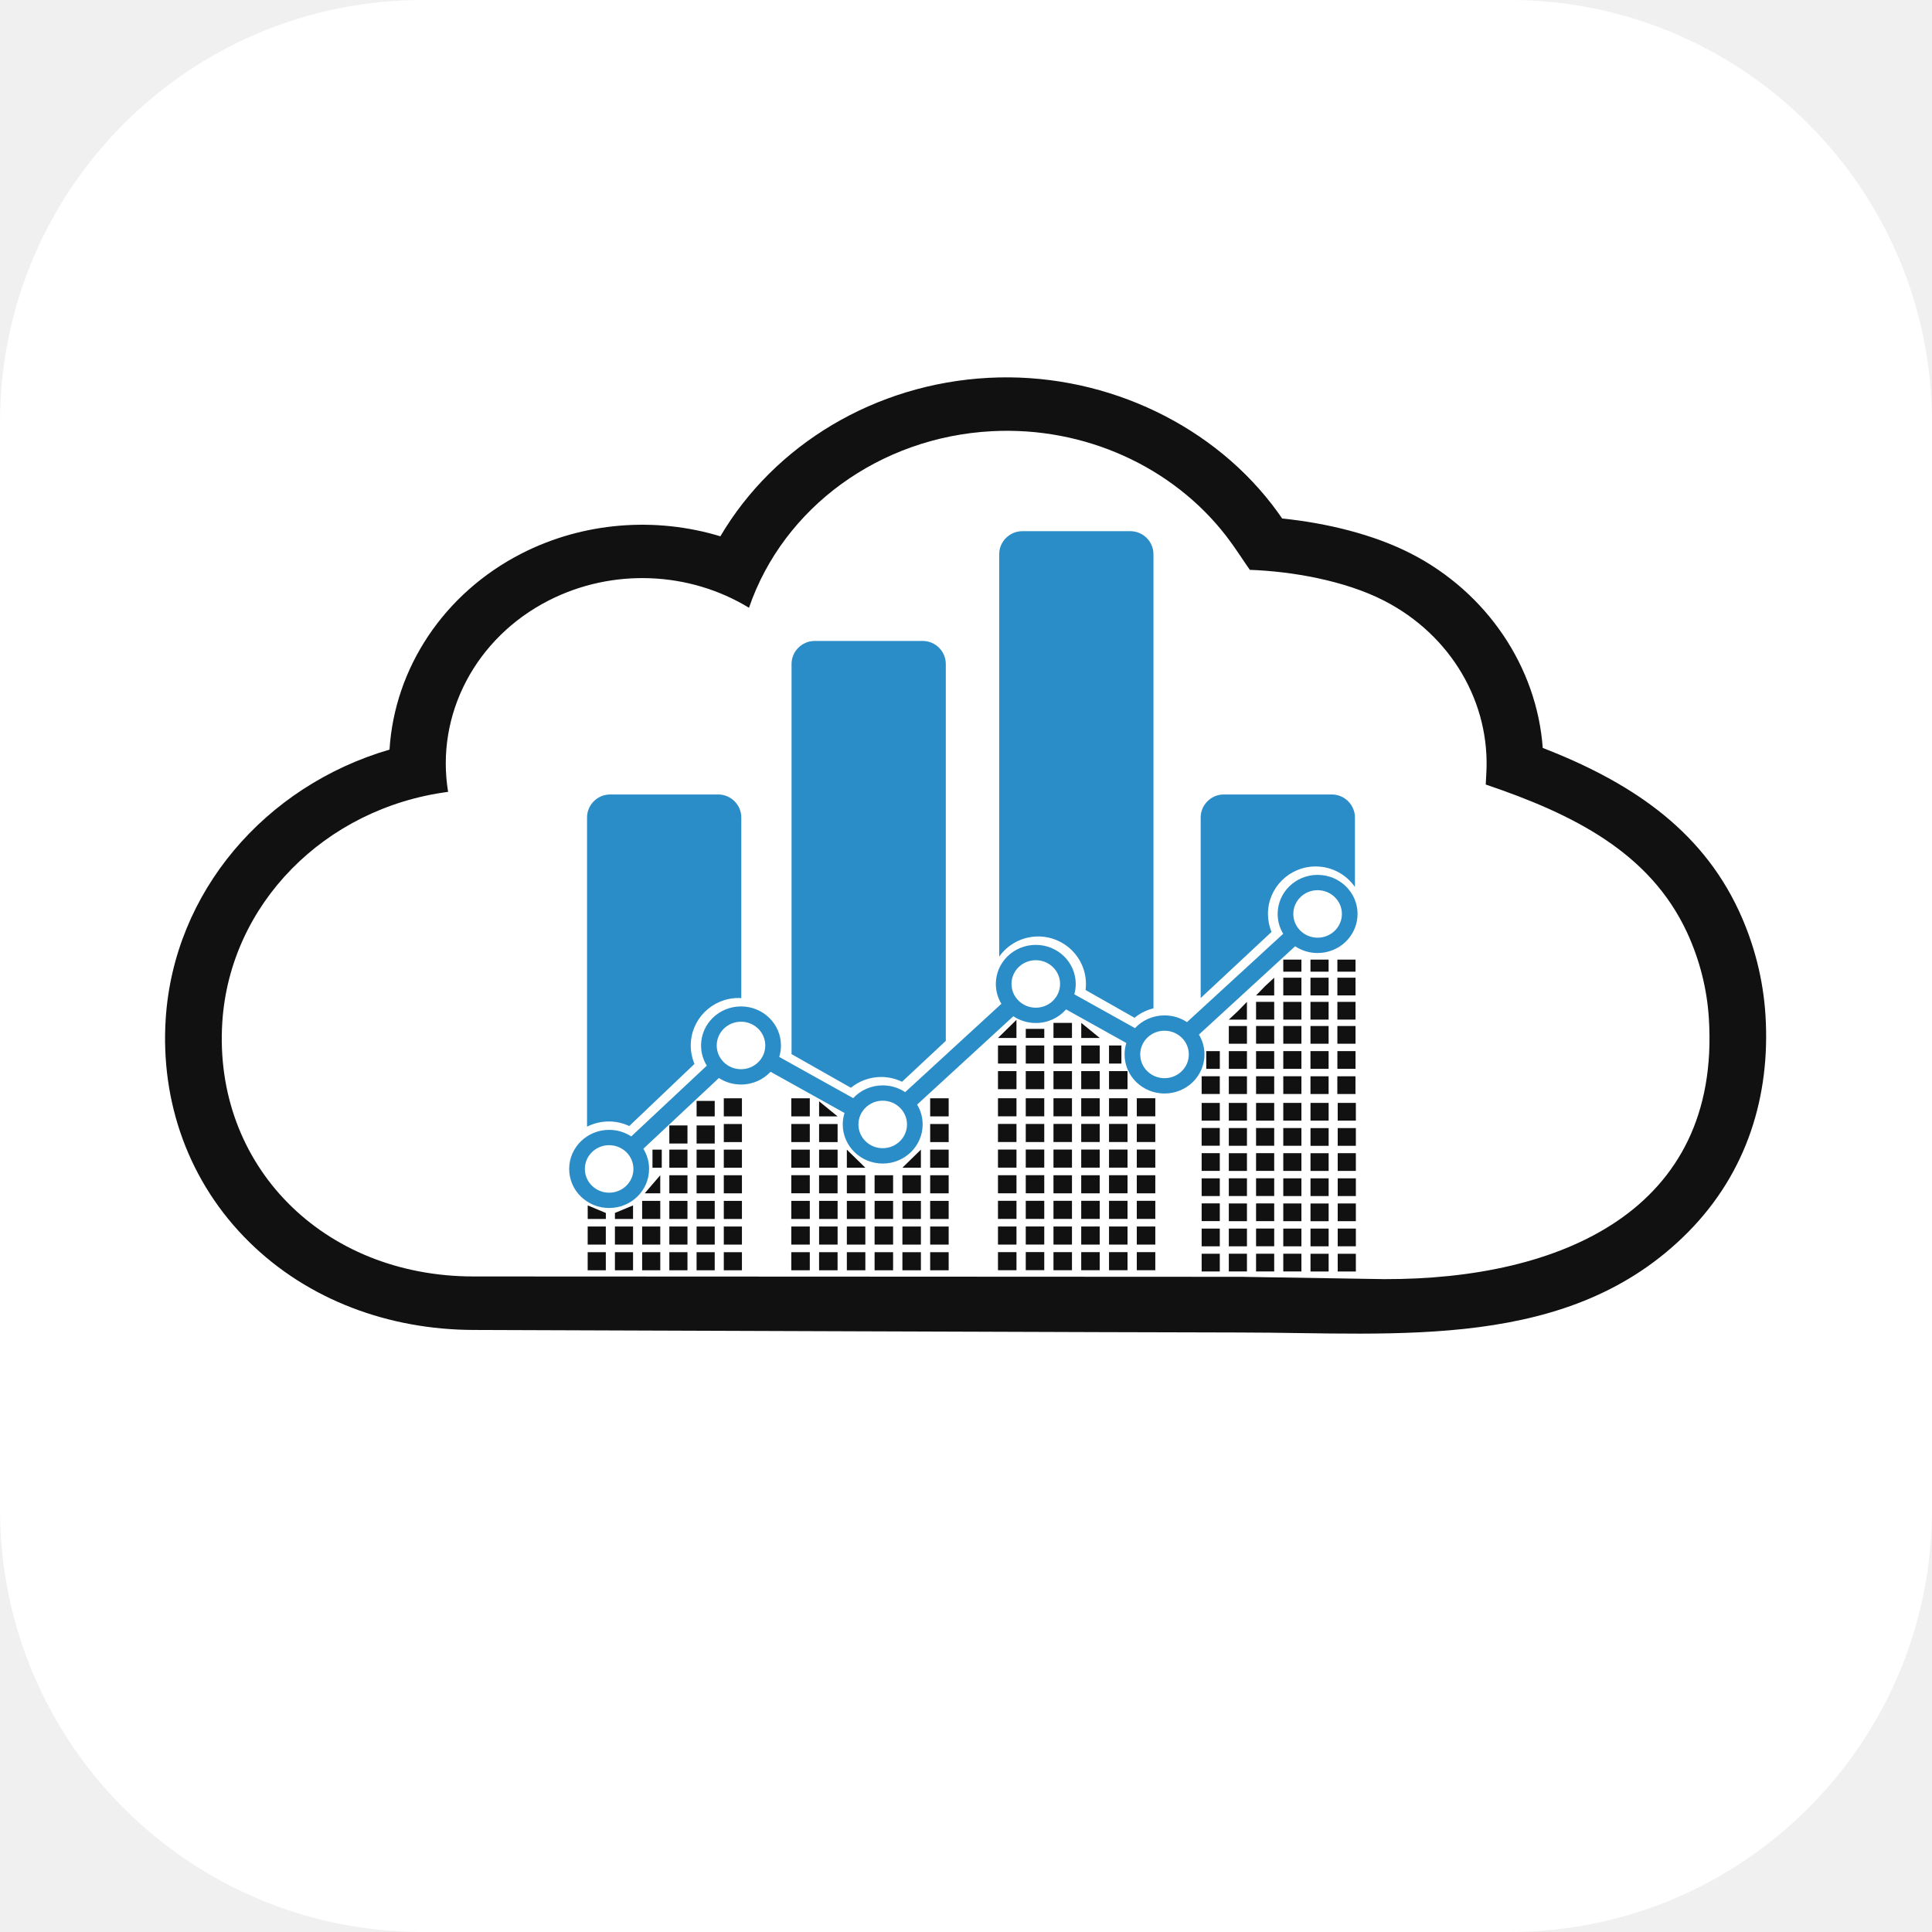
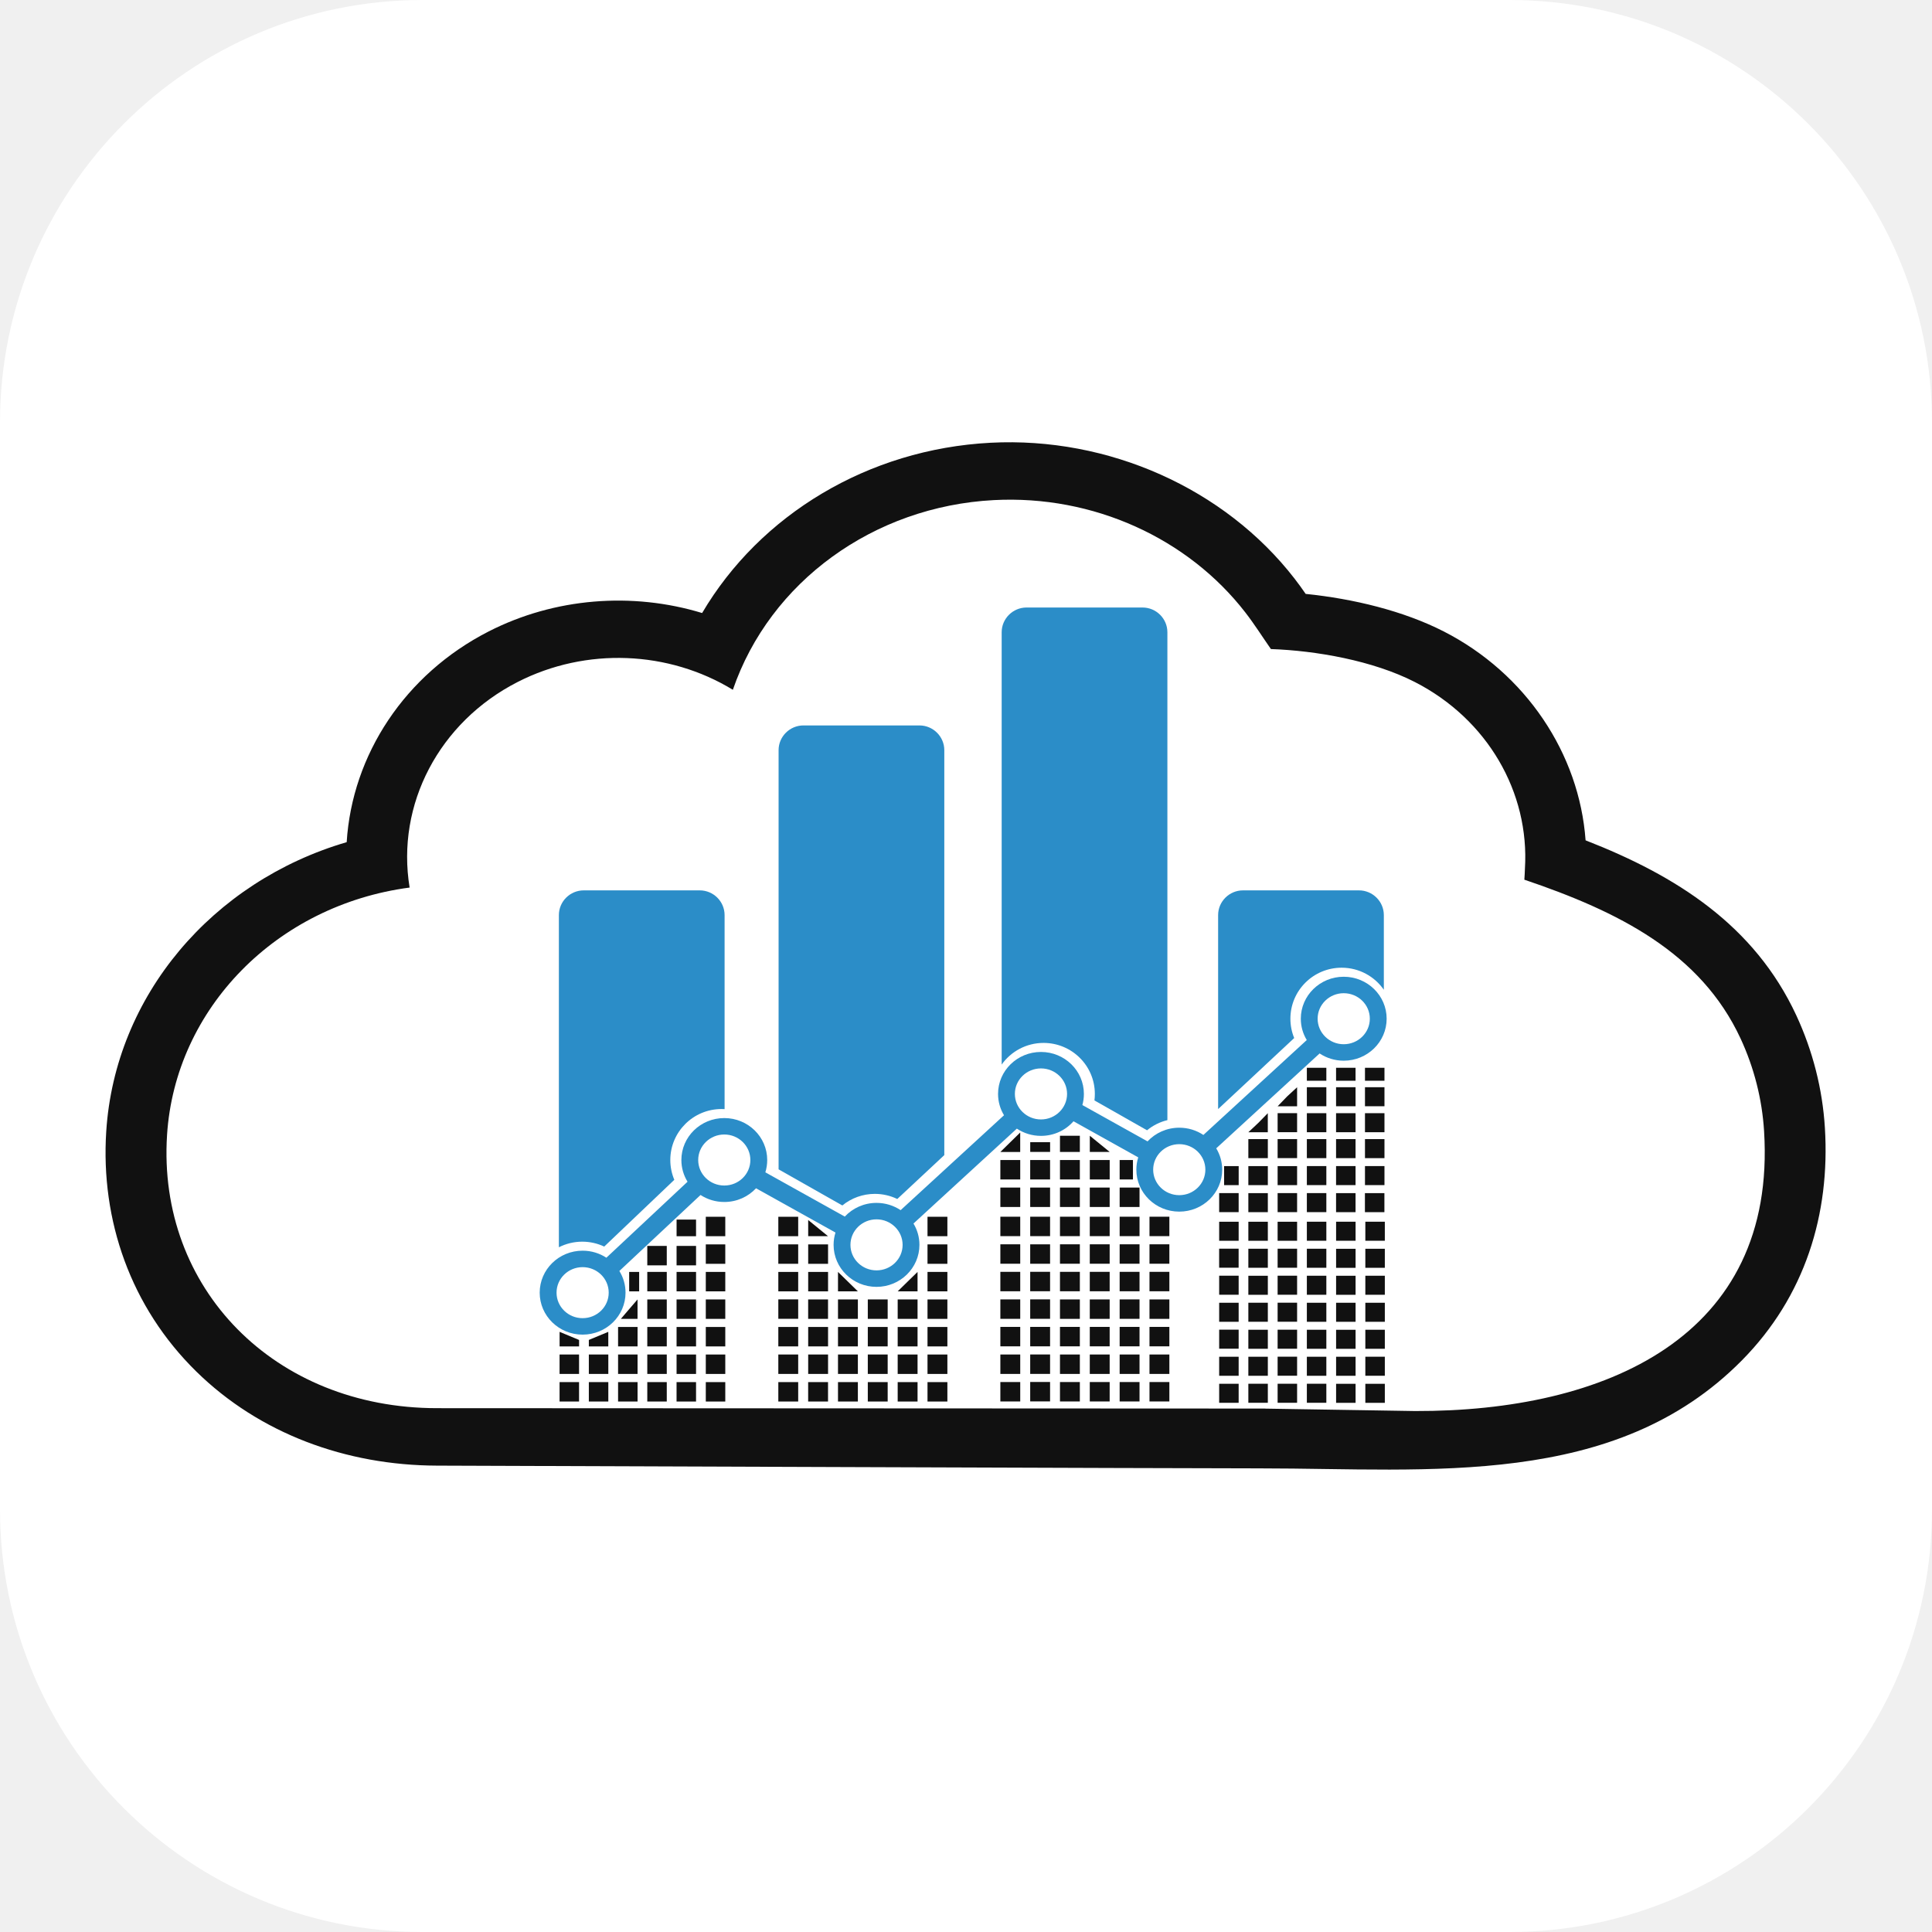
<svg xmlns="http://www.w3.org/2000/svg" viewBox="0 0 64 64">
  <rect width="64" height="64" rx="14" fill="#FFFFFF" />
-   <svg x="5" y="12.5" width="54" height="32.3" viewBox="0 0 58.5 35" overflow="hidden">
+   <svg x="3" y="14.65" width="58" height="34.7" viewBox="0 0 58.5 35" overflow="hidden">
    <path d="M72.416 27.124L81.776 25.356H83.362V28.944H72.468L72.416 27.124ZM72.442 29.204C70.986 29.204 69.669 28.988 68.49 28.554C67.329 28.121 66.324 27.497 65.474 26.682C64.625 25.85 63.975 24.828 63.524 23.614C63.074 22.401 62.848 21.014 62.848 19.454C62.848 17.894 63.074 16.516 63.524 15.32C63.975 14.107 64.625 13.093 65.474 12.278C66.324 11.446 67.329 10.814 68.49 10.38C69.669 9.947 70.986 9.73 72.442 9.73C73.881 9.73 75.19 9.947 76.368 10.38C77.547 10.814 78.561 11.446 79.41 12.278C80.26 13.11 80.91 14.124 81.36 15.32C81.811 16.516 82.036 17.894 82.036 19.454C82.036 21.014 81.811 22.401 81.36 23.614C80.91 24.828 80.26 25.85 79.41 26.682C78.561 27.497 77.547 28.121 76.368 28.554C75.19 28.988 73.881 29.204 72.442 29.204ZM72.442 25.226C73.413 25.226 74.262 25.018 74.99 24.602C75.718 24.186 76.273 23.554 76.654 22.704C77.053 21.855 77.252 20.772 77.252 19.454C77.252 18.466 77.14 17.617 76.914 16.906C76.689 16.178 76.36 15.58 75.926 15.112C75.51 14.644 75.008 14.298 74.418 14.072C73.829 13.83 73.17 13.708 72.442 13.708C71.472 13.708 70.622 13.916 69.894 14.332C69.184 14.731 68.629 15.355 68.23 16.204C67.832 17.054 67.632 18.137 67.632 19.454C67.632 20.442 67.745 21.309 67.97 22.054C68.213 22.782 68.542 23.38 68.958 23.848C69.374 24.316 69.877 24.663 70.466 24.888C71.056 25.114 71.714 25.226 72.442 25.226ZM89.96 29.204C88.868 29.204 87.95 28.996 87.204 28.58C86.459 28.147 85.896 27.523 85.514 26.708C85.15 25.876 84.969 24.88 84.969 23.718V14.904H89.362V22.522C89.362 23.198 89.441 23.77 89.597 24.238C89.77 24.689 90.03 25.036 90.376 25.278C90.723 25.521 91.174 25.642 91.728 25.642C92.3 25.642 92.786 25.504 93.184 25.226C93.583 24.949 93.886 24.594 94.094 24.16C94.302 23.727 94.406 23.259 94.406 22.756V14.904H98.8V28.944H94.562L94.406 26.5H94.198C93.869 27.384 93.323 28.06 92.561 28.528C91.798 28.979 90.931 29.204 89.96 29.204ZM106.565 29.204C105.716 29.204 104.936 29.04 104.225 28.71C103.532 28.381 102.934 27.904 102.431 27.28C101.929 26.656 101.539 25.894 101.261 24.992C101.001 24.091 100.871 23.068 100.871 21.924C100.871 20.382 101.105 19.073 101.573 17.998C102.059 16.906 102.726 16.074 103.575 15.502C104.425 14.93 105.421 14.644 106.565 14.644C107.224 14.644 107.831 14.748 108.385 14.956C108.957 15.147 109.443 15.433 109.841 15.814C110.24 16.178 110.535 16.612 110.725 17.114H110.959L111.115 14.904H115.301V28.944H111.115L110.959 26.734H110.725C110.448 27.48 109.928 28.078 109.165 28.528C108.42 28.979 107.553 29.204 106.565 29.204ZM108.177 25.668C108.801 25.668 109.313 25.538 109.711 25.278C110.11 25.001 110.405 24.628 110.595 24.16C110.803 23.692 110.907 23.164 110.907 22.574V21.274C110.907 20.65 110.795 20.104 110.569 19.636C110.361 19.168 110.058 18.813 109.659 18.57C109.278 18.31 108.819 18.18 108.281 18.18C107.605 18.18 107.051 18.336 106.617 18.648C106.184 18.943 105.863 19.376 105.655 19.948C105.447 20.503 105.343 21.162 105.343 21.924C105.343 22.67 105.439 23.328 105.629 23.9C105.837 24.455 106.149 24.888 106.565 25.2C106.981 25.512 107.519 25.668 108.177 25.668ZM118.045 28.944V14.904H122.283L122.439 17.322H122.647C123.011 16.421 123.575 15.754 124.337 15.32C125.117 14.87 125.984 14.644 126.937 14.644C127.631 14.644 128.272 14.748 128.861 14.956C129.468 15.164 129.997 15.502 130.447 15.97C130.898 16.421 131.245 17.019 131.487 17.764C131.747 18.492 131.877 19.376 131.877 20.416V28.944H127.483V21.378C127.483 20.668 127.397 20.078 127.223 19.61C127.067 19.142 126.816 18.796 126.469 18.57C126.14 18.328 125.698 18.206 125.143 18.206C124.554 18.206 124.06 18.345 123.661 18.622C123.263 18.9 122.959 19.255 122.751 19.688C122.543 20.122 122.439 20.581 122.439 21.066V28.944H118.045ZM139.436 28.944C138.153 28.944 137.209 28.65 136.602 28.06C136.013 27.454 135.718 26.5 135.718 25.2V18.44H133.3V14.904H135.718V11.186L140.112 10.796V14.904H142.79V18.44H140.112V24.368C140.112 24.767 140.207 25.044 140.398 25.2C140.606 25.339 140.875 25.408 141.204 25.408H142.816V28.944H139.436ZM149.731 29.204C148.639 29.204 147.72 28.996 146.975 28.58C146.23 28.147 145.666 27.523 145.285 26.708C144.921 25.876 144.739 24.88 144.739 23.718V14.904H149.133V22.522C149.133 23.198 149.211 23.77 149.367 24.238C149.54 24.689 149.8 25.036 150.147 25.278C150.494 25.521 150.944 25.642 151.499 25.642C152.071 25.642 152.556 25.504 152.955 25.226C153.354 24.949 153.657 24.594 153.865 24.16C154.073 23.727 154.177 23.259 154.177 22.756V14.904H158.571V28.944H154.333L154.177 26.5H153.969C153.64 27.384 153.094 28.06 152.331 28.528C151.568 28.979 150.702 29.204 149.731 29.204ZM161.318 28.944V14.904H165.582L165.712 17.322H165.92C166.249 16.421 166.787 15.754 167.532 15.32C168.295 14.87 169.127 14.644 170.028 14.644C170.981 14.644 171.857 14.87 172.654 15.32C173.451 15.771 174.041 16.56 174.422 17.686H174.63C174.942 16.664 175.505 15.901 176.32 15.398C177.152 14.896 178.088 14.644 179.128 14.644C180.029 14.644 180.835 14.835 181.546 15.216C182.257 15.58 182.82 16.187 183.236 17.036C183.669 17.886 183.886 19.012 183.886 20.416V28.944H179.492V21.378C179.492 20.668 179.414 20.078 179.258 19.61C179.119 19.142 178.885 18.796 178.556 18.57C178.244 18.328 177.828 18.206 177.308 18.206C176.771 18.206 176.311 18.345 175.93 18.622C175.566 18.9 175.289 19.255 175.098 19.688C174.907 20.122 174.812 20.581 174.812 21.066V28.944H170.392V21.378C170.392 20.668 170.323 20.078 170.184 19.61C170.045 19.142 169.811 18.796 169.482 18.57C169.17 18.328 168.754 18.206 168.234 18.206C167.697 18.206 167.237 18.345 166.856 18.622C166.492 18.9 166.206 19.255 165.998 19.688C165.807 20.122 165.712 20.581 165.712 21.066V28.944H161.318Z" fill="#111111" />
    <path d="M186.554 28.944V9.99H194.848C196.754 9.99 198.358 10.389 199.658 11.186C200.975 11.984 201.972 13.093 202.648 14.514C203.324 15.936 203.662 17.591 203.662 19.48C203.662 20.884 203.471 22.167 203.09 23.328C202.708 24.49 202.136 25.495 201.374 26.344C200.628 27.176 199.71 27.818 198.618 28.268C197.543 28.719 196.286 28.944 194.848 28.944H186.554ZM191.208 24.992H194.068C194.744 24.992 195.368 24.914 195.94 24.758C196.529 24.585 197.04 24.29 197.474 23.874C197.924 23.458 198.271 22.886 198.514 22.158C198.774 21.43 198.904 20.503 198.904 19.376C198.904 17.955 198.687 16.854 198.254 16.074C197.838 15.277 197.266 14.722 196.538 14.41C195.827 14.098 195.004 13.942 194.068 13.942H191.208V24.992ZM211.189 29.204C210.34 29.204 209.56 29.04 208.849 28.71C208.156 28.381 207.558 27.904 207.055 27.28C206.552 26.656 206.162 25.894 205.885 24.992C205.625 24.091 205.495 23.068 205.495 21.924C205.495 20.382 205.729 19.073 206.197 17.998C206.682 16.906 207.35 16.074 208.199 15.502C209.048 14.93 210.045 14.644 211.189 14.644C211.848 14.644 212.454 14.748 213.009 14.956C213.581 15.147 214.066 15.433 214.465 15.814C214.864 16.178 215.158 16.612 215.349 17.114H215.583L215.739 14.904H219.925V28.944H215.739L215.583 26.734H215.349C215.072 27.48 214.552 28.078 213.789 28.528C213.044 28.979 212.177 29.204 211.189 29.204ZM212.801 25.668C213.425 25.668 213.936 25.538 214.335 25.278C214.734 25.001 215.028 24.628 215.219 24.16C215.427 23.692 215.531 23.164 215.531 22.574V21.274C215.531 20.65 215.418 20.104 215.193 19.636C214.985 19.168 214.682 18.813 214.283 18.57C213.902 18.31 213.442 18.18 212.905 18.18C212.229 18.18 211.674 18.336 211.241 18.648C210.808 18.943 210.487 19.376 210.279 19.948C210.071 20.503 209.967 21.162 209.967 21.924C209.967 22.67 210.062 23.328 210.253 23.9C210.461 24.455 210.773 24.888 211.189 25.2C211.605 25.512 212.142 25.668 212.801 25.668ZM227.765 28.944C226.482 28.944 225.537 28.65 224.931 28.06C224.341 27.454 224.047 26.5 224.047 25.2V18.44H221.629V14.904H224.047V11.186L228.441 10.796V14.904H231.119V18.44H228.441V24.368C228.441 24.767 228.536 25.044 228.727 25.2C228.935 25.339 229.203 25.408 229.533 25.408H231.145V28.944H227.765ZM238.243 29.204C237.394 29.204 236.614 29.04 235.903 28.71C235.21 28.381 234.612 27.904 234.109 27.28C233.607 26.656 233.217 25.894 232.939 24.992C232.679 24.091 232.549 23.068 232.549 21.924C232.549 20.382 232.783 19.073 233.251 17.998C233.737 16.906 234.404 16.074 235.253 15.502C236.103 14.93 237.099 14.644 238.243 14.644C238.902 14.644 239.509 14.748 240.063 14.956C240.635 15.147 241.121 15.433 241.519 15.814C241.918 16.178 242.213 16.612 242.403 17.114H242.637L242.793 14.904H246.979V28.944H242.793L242.637 26.734H242.403C242.126 27.48 241.606 28.078 240.843 28.528C240.098 28.979 239.231 29.204 238.243 29.204ZM239.855 25.668C240.479 25.668 240.991 25.538 241.389 25.278C241.788 25.001 242.083 24.628 242.273 24.16C242.481 23.692 242.585 23.164 242.585 22.574V21.274C242.585 20.65 242.473 20.104 242.247 19.636C242.039 19.168 241.736 18.813 241.337 18.57C240.956 18.31 240.497 18.18 239.959 18.18C239.283 18.18 238.729 18.336 238.295 18.648C237.862 18.943 237.541 19.376 237.333 19.948C237.125 20.503 237.021 21.162 237.021 21.924C237.021 22.67 237.117 23.328 237.307 23.9C237.515 24.455 237.827 24.888 238.243 25.2C238.659 25.512 239.197 25.668 239.855 25.668ZM249.879 28.944V9.99H254.533V25.512L253.909 24.81H262.697V28.944H249.879ZM263.658 33.286V29.698H265.374C265.738 29.698 266.05 29.646 266.31 29.542C266.57 29.456 266.787 29.308 266.96 29.1C267.151 28.91 267.307 28.658 267.428 28.346L268 26.838V28.684L262.306 14.904H267.142L269.222 21.872L269.742 23.77H269.898L270.366 21.872L272.316 14.904H277.048L271.77 29.308C271.389 30.366 270.921 31.18 270.366 31.752C269.829 32.342 269.214 32.74 268.52 32.948C267.827 33.174 267.056 33.286 266.206 33.286H263.658ZM284.238 28.944C283.216 28.944 282.418 28.797 281.846 28.502C281.292 28.19 280.902 27.757 280.676 27.202C280.468 26.648 280.364 25.998 280.364 25.252V18.44H277.946V14.904H280.364V11.186L284.758 10.796V14.904H294.04V28.944H289.646V18.44H284.758V24.446C284.758 24.828 284.854 25.088 285.044 25.226C285.235 25.348 285.495 25.408 285.824 25.408H287.436V28.944H284.238ZM291.856 13.5C291.198 13.5 290.652 13.327 290.218 12.98C289.785 12.634 289.568 12.148 289.568 11.524C289.568 10.9 289.785 10.424 290.218 10.094C290.652 9.748 291.198 9.574 291.856 9.574C292.532 9.574 293.078 9.748 293.494 10.094C293.928 10.424 294.144 10.9 294.144 11.524C294.144 12.148 293.928 12.634 293.494 12.98C293.078 13.327 292.532 13.5 291.856 13.5ZM303.148 29.204C302.073 29.204 301.102 29.031 300.236 28.684C299.369 28.338 298.624 27.844 298 27.202C297.376 26.561 296.899 25.798 296.57 24.914C296.24 24.013 296.076 23.008 296.076 21.898C296.076 20.806 296.24 19.818 296.57 18.934C296.916 18.033 297.402 17.262 298.026 16.62C298.667 15.979 299.43 15.494 300.314 15.164C301.198 14.818 302.177 14.644 303.252 14.644C304.5 14.644 305.6 14.878 306.554 15.346C307.507 15.797 308.261 16.43 308.816 17.244C309.388 18.059 309.691 19.012 309.726 20.104H305.436C305.366 19.671 305.219 19.316 304.994 19.038C304.786 18.761 304.526 18.553 304.214 18.414C303.902 18.276 303.555 18.206 303.174 18.206C302.723 18.206 302.333 18.293 302.004 18.466C301.674 18.64 301.397 18.891 301.172 19.22C300.964 19.55 300.799 19.94 300.678 20.39C300.574 20.841 300.522 21.352 300.522 21.924C300.522 22.774 300.634 23.476 300.86 24.03C301.085 24.568 301.388 24.975 301.77 25.252C302.168 25.512 302.628 25.642 303.148 25.642C303.616 25.642 304.014 25.556 304.344 25.382C304.673 25.209 304.933 24.984 305.124 24.706C305.332 24.412 305.462 24.074 305.514 23.692H309.752C309.717 24.802 309.405 25.772 308.816 26.604C308.244 27.419 307.464 28.06 306.476 28.528C305.505 28.979 304.396 29.204 303.148 29.204ZM316.695 29.204C315.846 29.204 315.066 29.04 314.355 28.71C313.662 28.381 313.064 27.904 312.561 27.28C312.058 26.656 311.668 25.894 311.391 24.992C311.131 24.091 311.001 23.068 311.001 21.924C311.001 20.382 311.235 19.073 311.703 17.998C312.188 16.906 312.856 16.074 313.705 15.502C314.554 14.93 315.551 14.644 316.695 14.644C317.354 14.644 317.96 14.748 318.515 14.956C319.087 15.147 319.572 15.433 319.971 15.814C320.37 16.178 320.664 16.612 320.855 17.114H321.089L321.245 14.904H325.431V28.944H321.245L321.089 26.734H320.855C320.578 27.48 320.058 28.078 319.295 28.528C318.55 28.979 317.683 29.204 316.695 29.204ZM318.307 25.668C318.931 25.668 319.442 25.538 319.841 25.278C320.24 25.001 320.534 24.628 320.725 24.16C320.933 23.692 321.037 23.164 321.037 22.574V21.274C321.037 20.65 320.924 20.104 320.699 19.636C320.491 19.168 320.188 18.813 319.789 18.57C319.408 18.31 318.948 18.18 318.411 18.18C317.735 18.18 317.18 18.336 316.747 18.648C316.314 18.943 315.993 19.376 315.785 19.948C315.577 20.503 315.473 21.162 315.473 21.924C315.473 22.67 315.568 23.328 315.759 23.9C315.967 24.455 316.279 24.888 316.695 25.2C317.111 25.512 317.648 25.668 318.307 25.668Z" fill="#2B8DC8" />
    <path d="M55.129 19.92C53.795 17.052 51.047 15.679 47.906 14.616C47.915 14.495 47.921 14.374 47.925 14.253C48.086 11.699 46.673 9.252 44.246 8.011C42.844 7.294 40.945 6.963 39.438 6.91C39.154 6.503 38.886 6.077 38.582 5.685C36.665 3.211 33.51 1.758 30.18 1.933C26.163 2.144 22.699 4.662 21.46 8.271C19.319 6.965 16.56 6.839 14.268 8.011C11.647 9.351 10.203 12.101 10.66 14.879C6.216 15.464 2.826 18.922 2.555 23.145C2.225 28.276 6.152 32.274 11.576 32.274C13.15 32.279 37.808 32.282 39.238 32.287V34.286C36.51 34.286 14.287 34.202 11.57 34.194C8.537 34.185 5.647 33.124 3.533 31.05C1.337 28.896 0.332 25.992 0.523 23.029C0.815 18.489 4.072 14.675 8.557 13.362C8.739 10.445 10.5 7.754 13.298 6.323C15.507 5.194 18.098 4.996 20.433 5.706C22.37 2.42 25.982 0.231 30.067 0.017C34.014 -0.19 37.894 1.545 40.225 4.553C40.356 4.721 40.479 4.893 40.599 5.067C42.189 5.229 43.866 5.633 45.216 6.323C47.956 7.725 49.743 10.405 49.952 13.301C52.985 14.484 55.593 16.138 56.993 19.15C57.544 20.338 57.868 21.611 57.948 22.906C58.127 25.791 57.286 28.54 55.174 30.678C50.928 34.975 44.744 34.286 39.114 34.286C39.114 34.286 39.114 32.757 39.114 32.287L44.259 32.37C50.593 32.388 56.345 29.913 55.916 23.018C55.85 21.953 55.585 20.904 55.129 19.92Z" fill="#111111" />
    <path d="M30.729 23.389L31.061 23.064V23.714H30.398L30.729 23.389Z" fill="#111111" />
    <path d="M32.39 23.172H33.054V23.713H32.39L32.39 23.172Z" fill="#111111" />
    <path d="M33.387 23.172L33.719 23.442L34.051 23.713H33.387L33.387 23.172Z" fill="#111111" />
    <rect x="30.398" y="25.877" width="0.664" height="0.649" fill="#111111" />
    <rect x="30.398" y="26.799" width="0.664" height="0.649" fill="#111111" />
    <rect x="30.398" y="23.983" width="0.664" height="0.649" fill="#111111" />
    <rect x="30.398" y="27.719" width="0.664" height="0.649" fill="#111111" />
    <rect x="30.398" y="24.903" width="0.664" height="0.649" fill="#111111" />
    <rect x="30.398" y="28.64" width="0.664" height="0.649" fill="#111111" />
    <rect x="30.398" y="29.559" width="0.664" height="0.649" fill="#111111" />
    <rect x="30.398" y="30.481" width="0.664" height="0.649" fill="#111111" />
    <rect x="30.398" y="31.401" width="0.664" height="0.649" fill="#111111" />
    <rect x="32.39" y="25.877" width="0.664" height="0.649" fill="#111111" />
    <rect x="32.39" y="26.799" width="0.664" height="0.649" fill="#111111" />
    <rect x="32.39" y="23.983" width="0.664" height="0.649" fill="#111111" />
    <rect x="32.39" y="27.719" width="0.664" height="0.649" fill="#111111" />
    <rect x="32.39" y="24.903" width="0.664" height="0.649" fill="#111111" />
    <rect x="32.39" y="28.641" width="0.664" height="0.649" fill="#111111" />
    <rect x="32.39" y="29.559" width="0.664" height="0.649" fill="#111111" />
    <rect x="32.39" y="30.481" width="0.664" height="0.649" fill="#111111" />
    <rect x="32.39" y="31.401" width="0.664" height="0.649" fill="#111111" />
    <rect x="33.386" y="25.877" width="0.664" height="0.649" fill="#111111" />
    <rect x="33.386" y="26.799" width="0.664" height="0.649" fill="#111111" />
    <rect x="33.387" y="23.983" width="0.664" height="0.649" fill="#111111" />
    <rect x="33.386" y="27.719" width="0.664" height="0.649" fill="#111111" />
    <rect x="33.386" y="24.903" width="0.664" height="0.649" fill="#111111" />
    <rect x="33.386" y="28.641" width="0.664" height="0.649" fill="#111111" />
    <rect x="33.386" y="29.559" width="0.664" height="0.649" fill="#111111" />
    <rect x="33.386" y="30.481" width="0.664" height="0.649" fill="#111111" />
    <rect x="33.386" y="31.401" width="0.664" height="0.649" fill="#111111" />
    <rect x="34.384" y="25.877" width="0.664" height="0.649" fill="#111111" />
    <rect x="35.381" y="25.877" width="0.664" height="0.649" fill="#111111" />
    <rect x="34.384" y="26.799" width="0.664" height="0.649" fill="#111111" />
    <rect x="35.381" y="26.799" width="0.664" height="0.649" fill="#111111" />
    <rect x="34.384" y="23.983" width="0.444" height="0.649" fill="#111111" />
    <rect x="34.384" y="27.719" width="0.664" height="0.649" fill="#111111" />
    <rect x="35.381" y="27.719" width="0.664" height="0.649" fill="#111111" />
    <rect x="34.384" y="24.903" width="0.664" height="0.649" fill="#111111" />
    <rect x="34.384" y="28.64" width="0.664" height="0.649" fill="#111111" />
    <rect x="35.381" y="28.641" width="0.664" height="0.649" fill="#111111" />
    <rect x="34.384" y="29.559" width="0.664" height="0.649" fill="#111111" />
    <rect x="35.381" y="29.559" width="0.664" height="0.649" fill="#111111" />
    <rect x="34.384" y="30.481" width="0.664" height="0.649" fill="#111111" />
    <rect x="35.381" y="30.481" width="0.664" height="0.649" fill="#111111" />
    <rect x="34.384" y="31.401" width="0.664" height="0.649" fill="#111111" />
    <rect x="35.381" y="31.401" width="0.664" height="0.649" fill="#111111" />
    <rect x="31.395" y="25.877" width="0.664" height="0.649" fill="#111111" />
    <rect x="31.395" y="26.8" width="0.664" height="0.649" fill="#111111" />
    <rect x="31.395" y="23.983" width="0.664" height="0.649" fill="#111111" />
    <path d="M31.396 23.387H32.06V23.712H31.396V23.387Z" fill="#111111" />
    <rect x="31.395" y="27.718" width="0.664" height="0.649" fill="#111111" />
    <rect x="31.395" y="24.903" width="0.664" height="0.649" fill="#111111" />
    <rect x="31.395" y="28.639" width="0.664" height="0.649" fill="#111111" />
    <rect x="31.395" y="29.559" width="0.664" height="0.649" fill="#111111" />
    <rect x="31.395" y="30.48" width="0.664" height="0.649" fill="#111111" />
    <rect x="31.395" y="31.399" width="0.664" height="0.649" fill="#111111" />
    <rect x="37.709" y="26.045" width="0.651" height="0.636" fill="#111111" />
    <rect x="37.708" y="26.945" width="0.651" height="0.636" fill="#111111" />
    <path d="M37.874 24.186H38.361V24.822H37.874L37.874 24.186Z" fill="#111111" />
    <rect x="37.709" y="27.848" width="0.651" height="0.636" fill="#111111" />
    <rect x="37.709" y="25.088" width="0.651" height="0.636" fill="#111111" />
    <rect x="37.709" y="28.752" width="0.651" height="0.636" fill="#111111" />
    <rect x="37.709" y="29.651" width="0.651" height="0.636" fill="#111111" />
    <rect x="37.709" y="30.556" width="0.651" height="0.636" fill="#111111" />
    <rect x="37.709" y="31.459" width="0.651" height="0.636" fill="#111111" />
    <rect x="39.662" y="26.045" width="0.651" height="0.636" fill="#111111" />
    <rect x="39.662" y="26.946" width="0.651" height="0.636" fill="#111111" />
    <rect x="39.662" y="24.186" width="0.651" height="0.636" fill="#111111" />
    <rect x="39.662" y="23.283" width="0.651" height="0.636" fill="#111111" />
    <rect x="39.662" y="22.417" width="0.651" height="0.636" fill="#111111" />
    <path d="M39.978 21.86L40.313 21.551V22.187H39.663L39.978 21.86Z" fill="#111111" />
    <rect x="39.662" y="27.848" width="0.651" height="0.636" fill="#111111" />
    <rect x="39.662" y="25.088" width="0.651" height="0.636" fill="#111111" />
    <rect x="39.662" y="28.75" width="0.651" height="0.636" fill="#111111" />
    <rect x="39.662" y="29.652" width="0.651" height="0.636" fill="#111111" />
    <rect x="39.662" y="30.554" width="0.651" height="0.636" fill="#111111" />
    <rect x="39.662" y="31.458" width="0.651" height="0.636" fill="#111111" />
    <rect x="40.639" y="26.044" width="0.651" height="0.636" fill="#111111" />
    <rect x="40.639" y="26.947" width="0.651" height="0.636" fill="#111111" />
    <rect x="40.639" y="24.185" width="0.651" height="0.636" fill="#111111" />
    <rect x="40.639" y="23.284" width="0.651" height="0.636" fill="#111111" />
    <rect x="40.639" y="22.418" width="0.651" height="0.636" fill="#111111" />
    <rect x="40.639" y="21.55" width="0.651" height="0.636" fill="#111111" />
    <rect x="40.639" y="20.901" width="0.651" height="0.433" fill="#111111" />
    <rect x="41.615" y="24.185" width="0.651" height="0.636" fill="#111111" />
    <rect x="41.615" y="23.284" width="0.651" height="0.636" fill="#111111" />
    <rect x="41.615" y="22.418" width="0.651" height="0.636" fill="#111111" />
    <rect x="41.615" y="21.55" width="0.651" height="0.636" fill="#111111" />
    <rect x="41.615" y="20.901" width="0.651" height="0.433" fill="#111111" />
    <rect x="42.581" y="24.185" width="0.651" height="0.636" fill="#111111" />
    <rect x="42.581" y="23.284" width="0.651" height="0.636" fill="#111111" />
    <rect x="42.581" y="22.418" width="0.651" height="0.636" fill="#111111" />
    <rect x="42.581" y="21.55" width="0.651" height="0.636" fill="#111111" />
    <rect x="42.581" y="20.901" width="0.651" height="0.433" fill="#111111" />
    <rect x="40.639" y="27.849" width="0.651" height="0.636" fill="#111111" />
    <rect x="40.639" y="25.088" width="0.651" height="0.636" fill="#111111" />
    <rect x="40.639" y="28.752" width="0.651" height="0.636" fill="#111111" />
    <rect x="40.639" y="29.654" width="0.651" height="0.636" fill="#111111" />
    <rect x="40.639" y="30.556" width="0.651" height="0.636" fill="#111111" />
    <rect x="40.639" y="31.458" width="0.651" height="0.636" fill="#111111" />
    <rect x="41.616" y="26.044" width="0.651" height="0.636" fill="#111111" />
    <rect x="42.593" y="26.044" width="0.651" height="0.636" fill="#111111" />
    <rect x="41.616" y="26.949" width="0.651" height="0.636" fill="#111111" />
    <rect x="42.593" y="26.948" width="0.651" height="0.636" fill="#111111" />
    <rect x="41.616" y="27.85" width="0.651" height="0.636" fill="#111111" />
    <rect x="42.593" y="27.849" width="0.651" height="0.636" fill="#111111" />
    <rect x="41.615" y="25.089" width="0.651" height="0.636" fill="#111111" />
    <rect x="42.579" y="25.089" width="0.651" height="0.636" fill="#111111" />
    <rect x="41.616" y="28.752" width="0.651" height="0.636" fill="#111111" />
    <rect x="42.593" y="28.752" width="0.651" height="0.636" fill="#111111" />
    <rect x="41.616" y="29.655" width="0.651" height="0.636" fill="#111111" />
    <rect x="42.593" y="29.654" width="0.651" height="0.636" fill="#111111" />
    <rect x="41.616" y="30.556" width="0.651" height="0.636" fill="#111111" />
    <rect x="42.593" y="30.555" width="0.651" height="0.636" fill="#111111" />
    <rect x="41.616" y="31.46" width="0.651" height="0.636" fill="#111111" />
    <rect x="42.593" y="31.46" width="0.651" height="0.636" fill="#111111" />
    <rect x="38.684" y="26.045" width="0.651" height="0.636" fill="#111111" />
    <rect x="38.684" y="26.947" width="0.651" height="0.636" fill="#111111" />
    <rect x="38.684" y="24.186" width="0.651" height="0.636" fill="#111111" />
    <rect x="38.684" y="23.284" width="0.651" height="0.636" fill="#111111" />
    <path d="M39.016 22.743L39.334 22.418V23.055H38.684L39.016 22.743Z" fill="#111111" />
    <rect x="38.684" y="27.85" width="0.651" height="0.636" fill="#111111" />
    <rect x="38.684" y="25.089" width="0.651" height="0.636" fill="#111111" />
    <rect x="38.684" y="28.751" width="0.651" height="0.636" fill="#111111" />
    <rect x="38.684" y="29.654" width="0.651" height="0.636" fill="#111111" />
    <rect x="38.684" y="30.556" width="0.651" height="0.636" fill="#111111" />
    <rect x="38.684" y="31.458" width="0.651" height="0.636" fill="#111111" />
    <rect x="22.979" y="25.879" width="0.664" height="0.649" fill="#111111" />
    <path d="M23.977 25.987L24.308 26.257L24.64 26.528H23.977V25.987Z" fill="#111111" />
    <rect x="22.979" y="26.801" width="0.664" height="0.649" fill="#111111" />
    <rect x="23.977" y="26.802" width="0.664" height="0.649" fill="#111111" />
    <rect x="22.979" y="27.722" width="0.664" height="0.649" fill="#111111" />
    <rect x="23.977" y="27.722" width="0.664" height="0.649" fill="#111111" />
    <path d="M24.973 27.722L25.305 28.046L25.637 28.371H24.973V27.722Z" fill="#111111" />
    <path d="M27.631 27.722L27.299 28.046L26.967 28.371H27.631V27.722Z" fill="#111111" />
    <rect x="22.979" y="28.639" width="0.664" height="0.649" fill="#111111" />
    <rect x="23.976" y="28.641" width="0.664" height="0.649" fill="#111111" />
    <rect x="24.973" y="28.641" width="0.664" height="0.649" fill="#111111" />
    <rect width="0.664" height="0.649" transform="matrix(-1 0 0 1 27.6313 28.6411)" fill="#111111" />
    <rect x="25.969" y="28.641" width="0.664" height="0.649" fill="#111111" />
    <rect x="22.979" y="29.561" width="0.664" height="0.649" fill="#111111" />
    <rect x="23.977" y="29.561" width="0.664" height="0.649" fill="#111111" />
    <rect x="24.973" y="29.561" width="0.664" height="0.649" fill="#111111" />
    <rect width="0.664" height="0.649" transform="matrix(-1 0 0 1 27.6313 29.5615)" fill="#111111" />
    <rect x="25.969" y="29.561" width="0.664" height="0.649" fill="#111111" />
    <rect x="22.979" y="30.481" width="0.664" height="0.649" fill="#111111" />
    <rect x="23.977" y="30.481" width="0.664" height="0.649" fill="#111111" />
    <rect x="24.973" y="30.481" width="0.664" height="0.649" fill="#111111" />
    <rect width="0.664" height="0.649" transform="matrix(-1 0 0 1 27.6313 30.4814)" fill="#111111" />
    <rect x="25.969" y="30.481" width="0.664" height="0.649" fill="#111111" />
    <rect x="22.979" y="31.403" width="0.664" height="0.649" fill="#111111" />
    <rect x="23.976" y="31.403" width="0.664" height="0.649" fill="#111111" />
    <rect width="0.664" height="0.649" transform="matrix(-1 0 0 1 28.6279 26.8018)" fill="#111111" />
    <rect width="0.664" height="0.649" transform="matrix(-1 0 0 1 28.6279 25.8789)" fill="#111111" />
    <rect width="0.664" height="0.649" transform="matrix(-1 0 0 1 28.6279 27.7217)" fill="#111111" />
    <rect width="0.664" height="0.649" transform="matrix(-1 0 0 1 28.6279 28.6411)" fill="#111111" />
    <rect width="0.664" height="0.649" transform="matrix(-1 0 0 1 28.6279 29.5615)" fill="#111111" />
    <rect width="0.664" height="0.649" transform="matrix(-1 0 0 1 28.6279 30.4814)" fill="#111111" />
    <rect width="0.664" height="0.649" transform="matrix(-1 0 0 1 28.6279 31.4033)" fill="#111111" />
    <rect x="24.973" y="31.403" width="0.664" height="0.649" fill="#111111" />
    <rect width="0.664" height="0.649" transform="matrix(-1 0 0 1 27.6313 31.4033)" fill="#111111" />
    <rect x="25.969" y="31.403" width="0.664" height="0.649" fill="#111111" />
    <rect x="15.671" y="25.879" width="0.651" height="0.649" fill="#111111" />
    <path d="M16.648 25.987L16.973 26.257L17.298 26.528H16.648V25.987Z" fill="#111111" />
    <path d="M17.995 28.966L18.275 28.641V29.29H17.718L17.995 28.966Z" fill="#111111" />
    <path d="M17.996 27.722H18.329V28.371H17.996V27.722Z" fill="#111111" />
    <rect width="0.651" height="0.649" transform="matrix(-1 0 0 1 20.23 28.6411)" fill="#111111" />
    <rect width="0.651" height="0.649" transform="matrix(-1 0 0 1 20.2305 27.7217)" fill="#111111" />
    <rect width="0.651" height="0.649" transform="matrix(-1 0 0 1 20.2305 26.853)" fill="#111111" />
    <path d="M20.23 25.973L19.58 25.973V26.529H20.23V25.973Z" fill="#111111" />
    <rect x="18.601" y="28.641" width="0.651" height="0.649" fill="#111111" />
    <rect x="18.601" y="27.721" width="0.651" height="0.649" fill="#111111" />
    <path d="M18.601 26.853L19.252 26.853V27.502H18.601L18.601 26.853Z" fill="#111111" />
    <path d="M16.648 29.994L17.298 29.724V30.211H16.648V29.994Z" fill="#111111" />
    <path d="M16.322 29.995L15.671 29.724V30.211H16.322V29.995Z" fill="#111111" />
    <rect x="17.625" y="29.561" width="0.651" height="0.649" fill="#111111" />
    <rect width="0.651" height="0.649" transform="matrix(-1 0 0 1 20.2305 29.5615)" fill="#111111" />
    <rect x="18.601" y="29.561" width="0.651" height="0.649" fill="#111111" />
    <rect x="15.67" y="30.481" width="0.651" height="0.649" fill="#111111" />
    <rect x="16.648" y="30.481" width="0.651" height="0.649" fill="#111111" />
    <rect x="17.625" y="30.481" width="0.651" height="0.649" fill="#111111" />
    <rect width="0.651" height="0.649" transform="matrix(-1 0 0 1 20.2305 30.4814)" fill="#111111" />
    <rect x="18.601" y="30.481" width="0.651" height="0.649" fill="#111111" />
    <rect x="15.67" y="31.403" width="0.651" height="0.649" fill="#111111" />
    <rect x="16.648" y="31.403" width="0.651" height="0.649" fill="#111111" />
    <rect width="0.651" height="0.649" transform="matrix(-1 0 0 1 21.207 26.8018)" fill="#111111" />
    <rect width="0.651" height="0.649" transform="matrix(-1 0 0 1 21.207 25.8789)" fill="#111111" />
    <rect width="0.651" height="0.649" transform="matrix(-1 0 0 1 21.207 27.7217)" fill="#111111" />
    <rect width="0.651" height="0.649" transform="matrix(-1 0 0 1 21.207 28.6411)" fill="#111111" />
    <rect width="0.651" height="0.649" transform="matrix(-1 0 0 1 21.207 29.5615)" fill="#111111" />
    <rect width="0.651" height="0.649" transform="matrix(-1 0 0 1 21.207 30.4814)" fill="#111111" />
    <rect width="0.651" height="0.649" transform="matrix(-1 0 0 1 21.207 31.4033)" fill="#111111" />
    <rect x="17.625" y="31.403" width="0.651" height="0.649" fill="#111111" />
    <rect width="0.651" height="0.649" transform="matrix(-1 0 0 1 20.23 31.4033)" fill="#111111" />
    <rect x="18.601" y="31.403" width="0.651" height="0.649" fill="#111111" />
    <path d="M16.44 27.012C16.734 27.012 17.007 27.099 17.234 27.247C18.138 26.4 19.042 25.554 19.946 24.708C19.815 24.496 19.74 24.248 19.74 23.983C19.74 23.208 20.382 22.581 21.174 22.581C21.966 22.581 22.608 23.208 22.608 23.983C22.608 24.126 22.586 24.264 22.546 24.394C23.43 24.887 24.315 25.38 25.2 25.873C25.463 25.592 25.84 25.415 26.26 25.415C26.559 25.415 26.836 25.505 27.066 25.658C28.217 24.601 29.369 23.544 30.52 22.487C30.393 22.278 30.321 22.034 30.321 21.774C30.321 20.999 30.963 20.372 31.755 20.372C32.547 20.372 33.189 20.999 33.189 21.774C33.189 21.903 33.172 22.027 33.138 22.146C33.864 22.551 34.59 22.956 35.316 23.36C35.578 23.079 35.956 22.903 36.376 22.903C36.675 22.903 36.952 22.992 37.182 23.145C38.333 22.088 39.484 21.031 40.636 19.974C40.509 19.765 40.437 19.522 40.437 19.261C40.437 18.487 41.079 17.859 41.87 17.859C42.663 17.859 43.305 18.487 43.305 19.261C43.305 20.036 42.663 20.664 41.87 20.664C41.572 20.664 41.295 20.575 41.065 20.422C39.914 21.479 38.763 22.536 37.611 23.592C37.737 23.801 37.81 24.045 37.81 24.305C37.81 25.08 37.168 25.707 36.376 25.707C35.584 25.707 34.942 25.08 34.942 24.305C34.942 24.162 34.964 24.024 35.005 23.894C34.284 23.492 33.563 23.09 32.842 22.688C32.579 22.988 32.19 23.176 31.755 23.176C31.456 23.176 31.179 23.087 30.949 22.934C29.798 23.991 28.647 25.048 27.495 26.105C27.622 26.314 27.694 26.557 27.694 26.818C27.694 27.592 27.052 28.221 26.26 28.221C25.468 28.221 24.826 27.592 24.826 26.818C24.826 26.675 24.848 26.537 24.889 26.406C24.004 25.913 23.119 25.42 22.235 24.927C21.972 25.209 21.594 25.385 21.174 25.385C20.881 25.385 20.608 25.299 20.38 25.151L17.668 27.69C17.799 27.902 17.874 28.15 17.874 28.415C17.874 29.19 17.232 29.817 16.44 29.817C15.648 29.817 15.006 29.19 15.006 28.415C15.006 27.64 15.648 27.012 16.44 27.012ZM36.376 23.453C35.895 23.453 35.504 23.834 35.504 24.305C35.504 24.776 35.895 25.157 36.376 25.157C36.857 25.157 37.248 24.776 37.248 24.305C37.248 23.834 36.857 23.453 36.376 23.453ZM41.87 18.409C41.39 18.409 40.999 18.79 40.999 19.261C40.999 19.732 41.39 20.114 41.87 20.114C42.352 20.114 42.743 19.732 42.743 19.261C42.743 18.79 42.352 18.409 41.87 18.409ZM21.174 23.13C20.693 23.13 20.302 23.512 20.302 23.983C20.302 24.454 20.693 24.835 21.174 24.835C21.655 24.835 22.045 24.454 22.045 23.983C22.045 23.512 21.655 23.13 21.174 23.13ZM26.26 25.965C25.779 25.965 25.389 26.347 25.389 26.818C25.389 27.289 25.779 27.67 26.26 27.67C26.741 27.67 27.132 27.289 27.132 26.818C27.132 26.347 26.741 25.965 26.26 25.965ZM31.755 20.922C31.274 20.922 30.883 21.303 30.883 21.774C30.883 22.245 31.274 22.627 31.755 22.627C32.236 22.627 32.627 22.245 32.627 21.774C32.627 21.303 32.236 20.922 31.755 20.922ZM16.44 27.562C15.959 27.562 15.569 27.944 15.569 28.415C15.569 28.886 15.959 29.267 16.44 29.267C16.922 29.267 17.312 28.886 17.312 28.415C17.312 27.944 16.922 27.562 16.44 27.562Z" fill="#2B8DC8" />
    <path d="M21.184 22.282V15.799C21.184 15.345 20.811 14.973 20.354 14.973H16.477C16.02 14.973 15.647 15.345 15.647 15.799V26.898C15.881 26.779 16.147 26.711 16.428 26.711C16.683 26.711 16.934 26.767 17.162 26.875L19.504 24.644C19.416 24.436 19.37 24.211 19.37 23.983C19.37 23.042 20.137 22.279 21.082 22.279C21.117 22.279 21.15 22.28 21.184 22.282Z" fill="#2B8DC8" />
    <path d="M22.988 24.294L25.118 25.501C25.423 25.252 25.805 25.114 26.205 25.114C26.466 25.114 26.721 25.173 26.954 25.285L28.525 23.818V10.288C28.525 9.834 28.151 9.462 27.695 9.462H23.819C23.362 9.462 22.988 9.834 22.988 10.288V24.294Z" fill="#2B8DC8" />
    <path d="M30.442 6.348V20.793C30.752 20.356 31.264 20.07 31.842 20.07C32.788 20.07 33.555 20.833 33.555 21.774C33.555 21.847 33.551 21.92 33.542 21.992L35.299 22.989C35.498 22.826 35.73 22.71 35.979 22.65V6.348C35.979 5.894 35.606 5.522 35.149 5.522H31.272C30.816 5.522 30.442 5.894 30.442 6.348Z" fill="#2B8DC8" />
    <path d="M37.674 22.28L40.216 19.907C40.132 19.703 40.089 19.484 40.089 19.261C40.089 18.32 40.855 17.557 41.801 17.557C42.386 17.557 42.902 17.849 43.211 18.294V15.799C43.211 15.345 42.837 14.973 42.381 14.973H38.505C38.048 14.973 37.674 15.345 37.674 15.799V22.28Z" fill="#2B8DC8" />
  </svg>
</svg>
